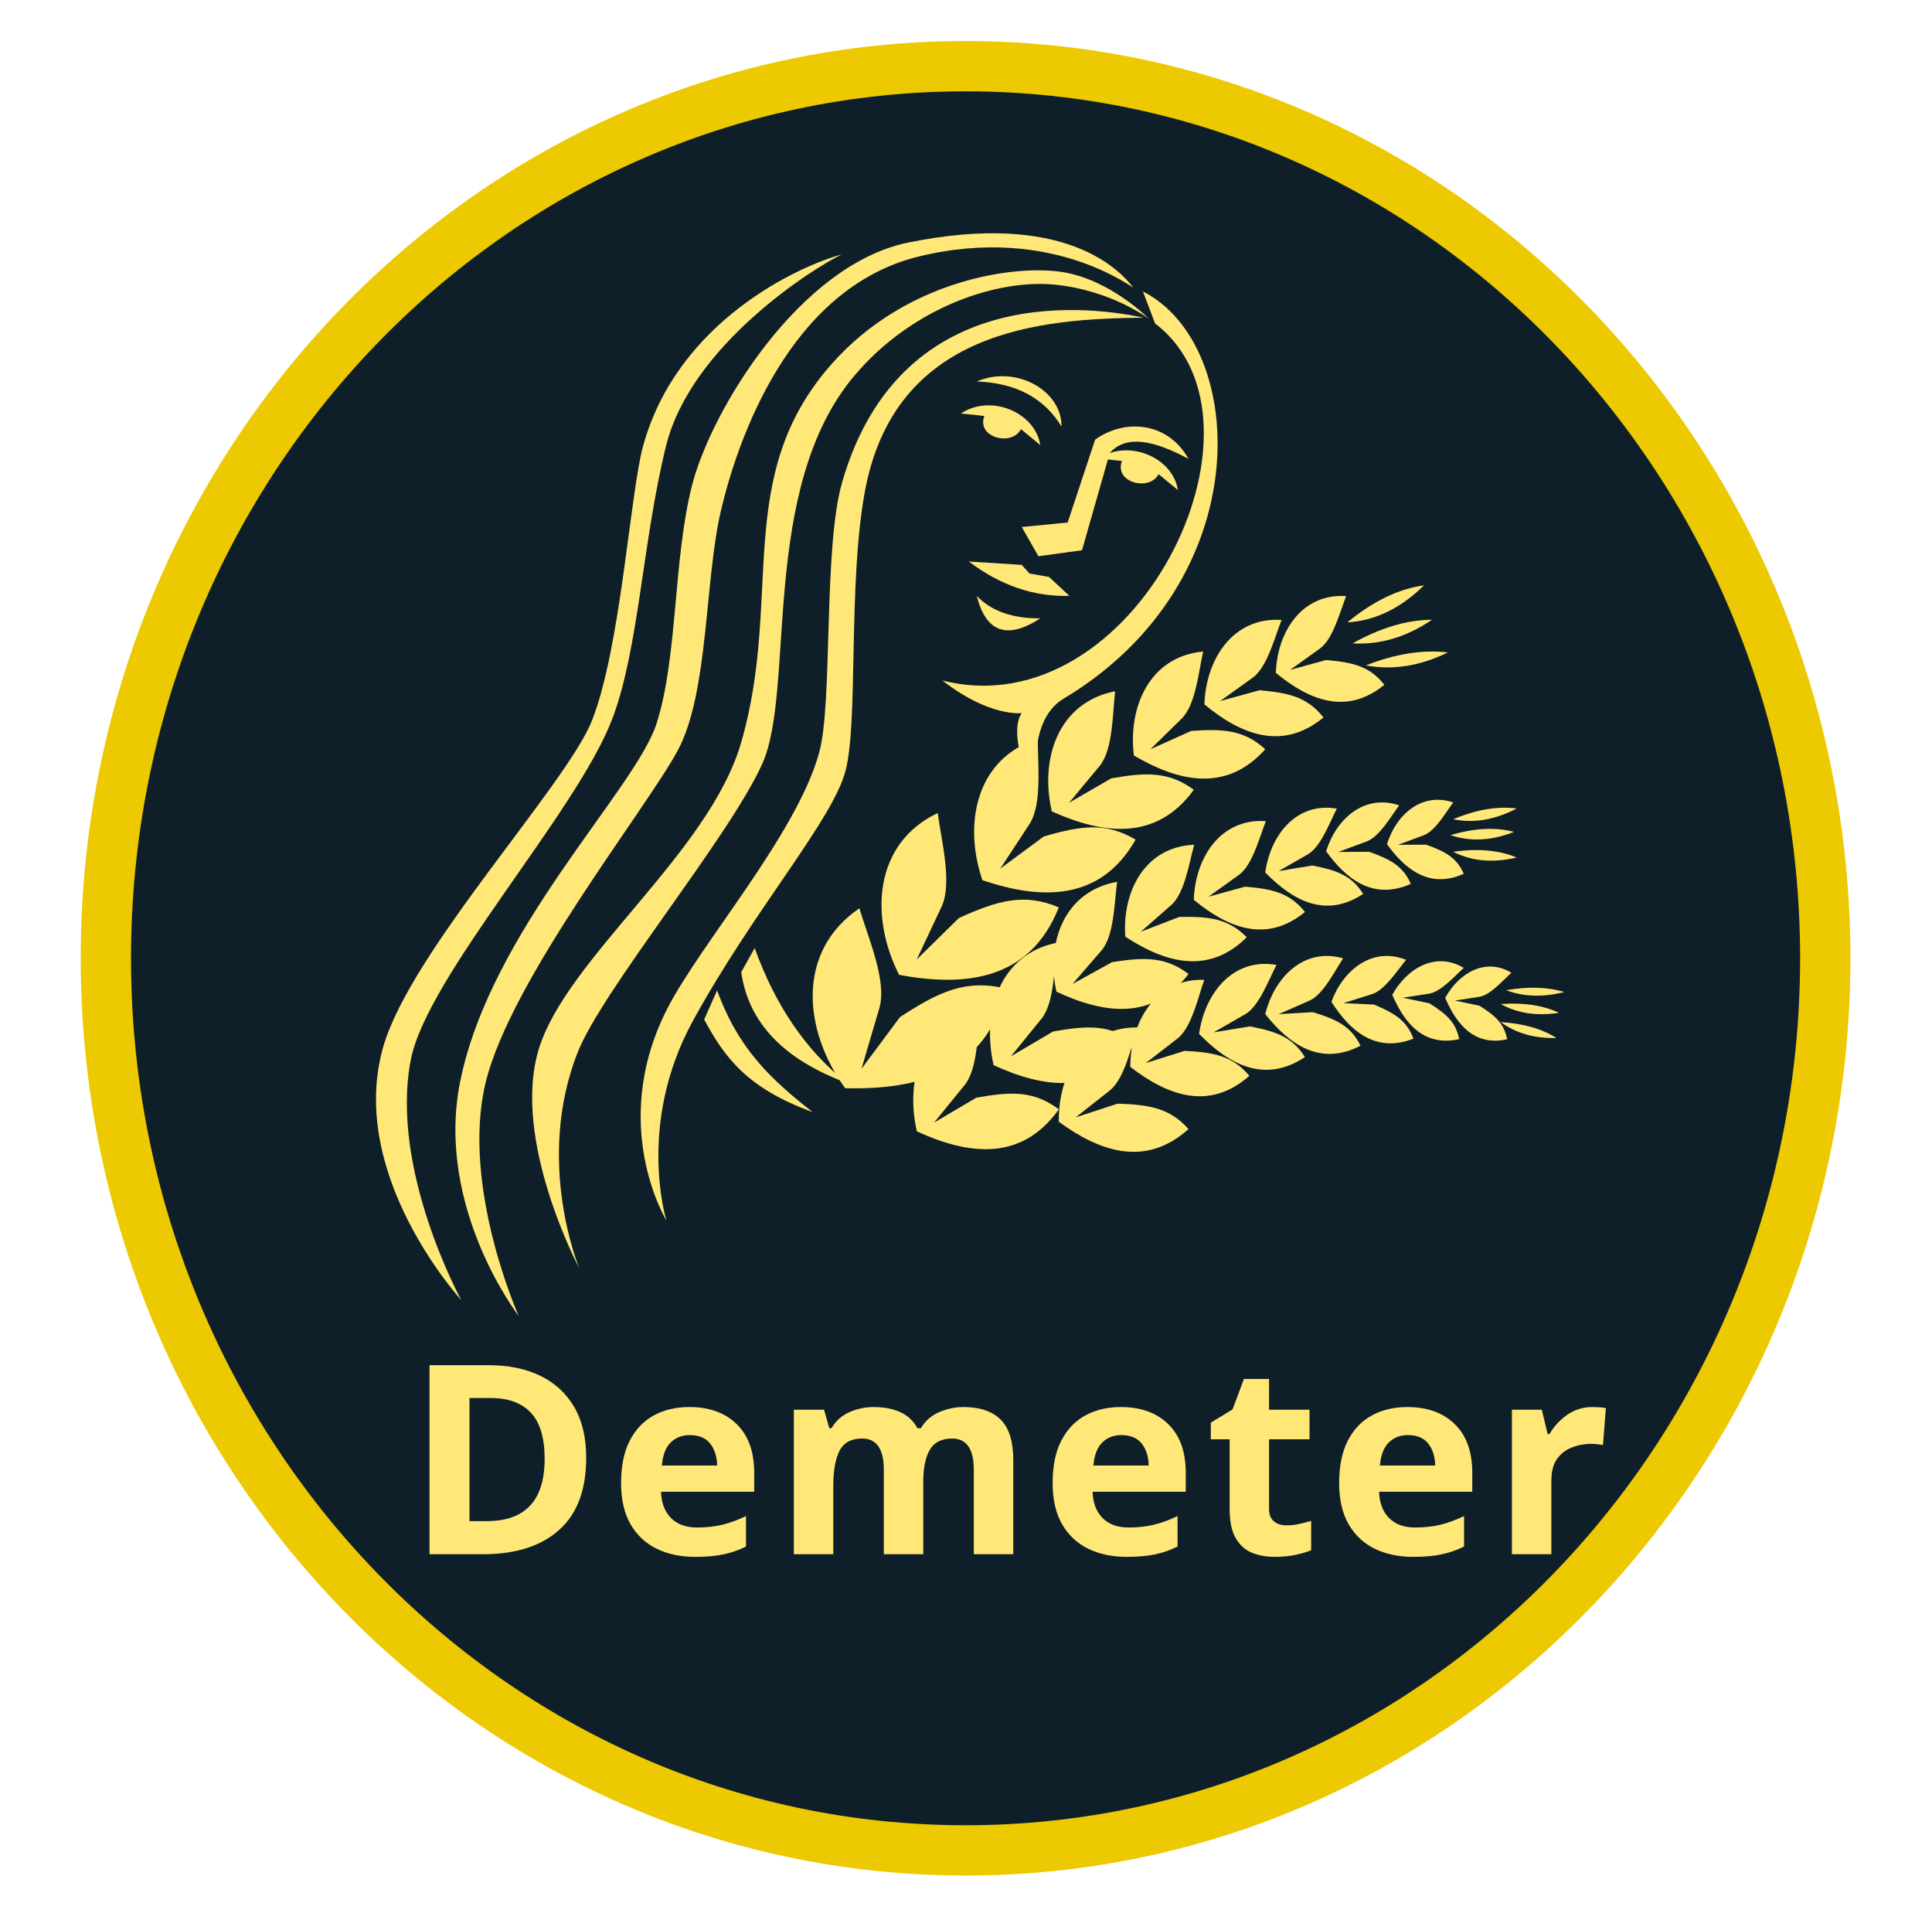
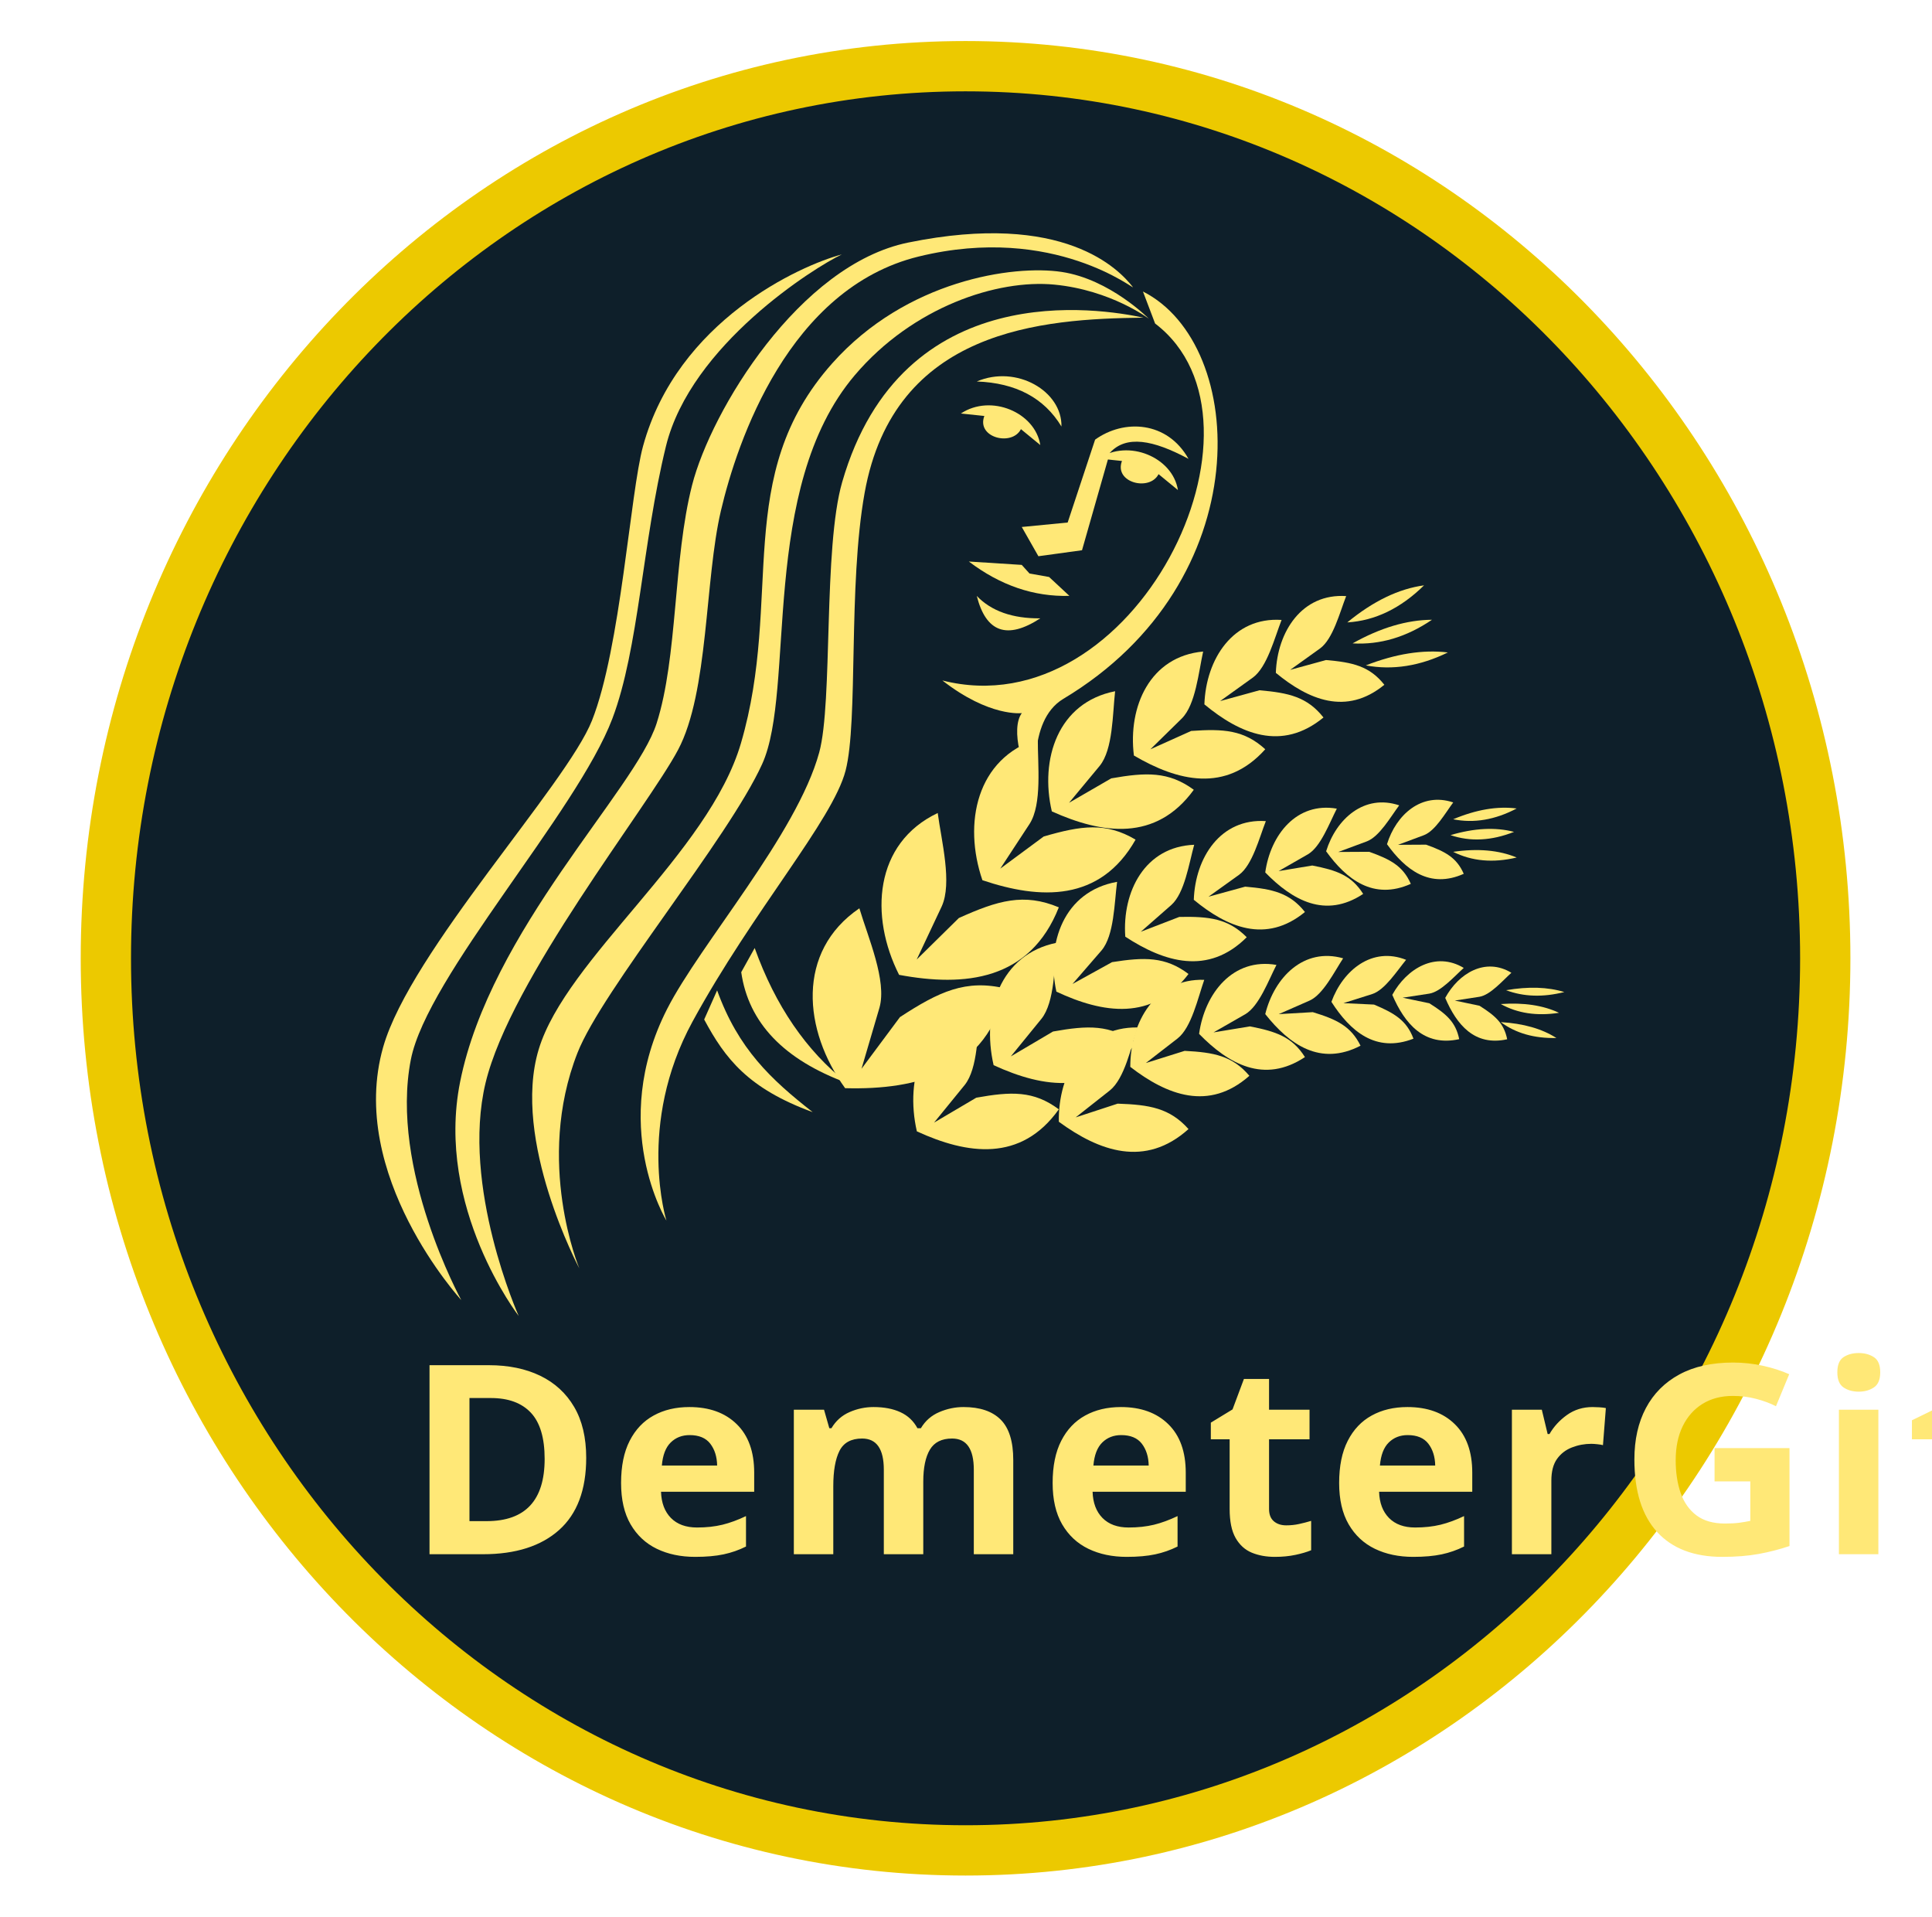
<svg xmlns="http://www.w3.org/2000/svg" width="730px" height="724px" viewBox="0 0 730 724" version="1.1">
  <g id="Logo" stroke="none" stroke-width="1" fill="none" fill-rule="evenodd">
    <g id="shutterstock_445185907" transform="translate(40, 25)">
      <path d="M649.668,336.999 C649.668,522.554 504.794,674 324.834,674 C144.874,674 0,522.554 0,336.999 C0,151.445 144.874,0 324.834,0 C504.794,0 649.668,151.445 649.668,336.999 Z" id="Fill-1" stroke="#ECC900" stroke-width="19" fill="#0E1F2A" />
-       <text id="Demeter" font-family="Nunito-Bold, Nunito" font-size="100" font-weight="bold" letter-spacing="2.88" fill="#FFE877">
-         <tspan x="113.292" y="562.119">Demeter</tspan>
+       <text id="DemeterGift" font-family="Nunito-Bold, Nunito" font-size="100" font-weight="bold" letter-spacing="2.88" fill="#FFE877">
+         <tspan x="113.292" y="562.119">DemeterGift</tspan>
      </text>
      <g id="Group-5" transform="translate(102.0715, 63.119)" fill="#FFE877">
        <path d="M294.377,34.088 L289.788,22 C329.506,42.047 333.848,131.524 259.727,175.86 C245.497,184.372 249.841,210 249.841,210 C244.061,203.428 239.663,187.138 244.022,181.258 C244.022,181.258 231.859,182.87 214,168.931 C286.637,187.385 343.505,71.456 294.377,34.088" id="Fill-29" />
        <path d="M258.996,73 C259.283,59.65 242.027,49.558 227,55.989 C241.785,56.527 252.45,62.199 258.996,73" id="Fill-31" />
        <path d="M307,85.225 C299.017,70.941 282.619,70.084 271.711,77.961 L261.341,109.269 L244,110.955 L250.284,122 L266.763,119.738 L277.259,82.973 C283.387,76.142 293.673,78.035 307,85.225" id="Fill-32" />
        <path d="M251,80 C249.072,67.672 232.358,60.56 221,68.087 L229.86,69.018 C226.756,77.22 240.312,80.615 243.687,73.997 L251,80" id="Fill-33" />
        <path d="M303,97 C301.073,84.671 284.359,77.56 273,85.087 L281.86,86.018 C278.756,94.221 292.312,97.614 295.687,90.997 L303,97" id="Fill-34" />
        <path d="M262,136.977 L254.331,129.846 L246.924,128.522 L243.987,125.275 L224,124 C235.912,133.028 248.578,137.353 262,136.977" id="Fill-35" />
        <path d="M251,145.464 C238.482,153.607 230.482,150.786 227,137 C232.497,142.73 240.496,145.553 251,145.464" id="Fill-36" />
        <path d="M182.64,255 C158.646,271.346 161.43,301.159 177.258,322.95 C204.752,323.675 230.91,316.839 238,285.327 C222.839,281.666 212.693,286.501 197.97,296.101 L183.45,315.618 L190.235,292.534 C193.103,282.378 185.959,266.113 182.64,255" id="Fill-42" />
        <path d="M212.244,219 C188.192,230.427 186.445,257.994 197.649,280.136 C222.425,284.77 247.073,282.322 258,254.633 C244.804,249.106 234.93,252.046 220.234,258.666 L204.301,274.35 L213.746,254.297 C217.793,245.458 213.657,229.605 212.244,219" id="Fill-43" />
        <path d="M250.065,191 C226.84,198.246 221.778,222.938 229.129,244.384 C250.98,251.744 273.61,252.688 287,229.063 C275.747,222.378 266.435,223.769 252.291,227.872 L235.884,240.006 L246.967,223.093 C251.749,215.622 250.004,200.765 250.065,191" id="Fill-44" />
        <path d="M279.272,173 C257.642,177.249 250.751,198.673 255.36,218.386 C274.376,226.963 294.698,229.923 309,210.225 C299.481,203.24 290.952,203.602 277.807,205.912 L261.866,215.136 L273.456,201.174 C278.473,194.996 278.298,181.657 279.272,173" id="Fill-45" />
        <path d="M312.531,158 C292.425,159.831 284.077,178.794 286.369,197.285 C302.854,206.951 321.072,211.598 336,194.921 C328.008,187.618 320.205,187.137 308.014,188 L292.606,194.929 L304.51,183.247 C309.676,178.068 310.807,165.834 312.531,158" id="Fill-46" />
        <path d="M342.168,146.065 C323.813,144.85 313.585,160.862 313,177.964 C326.451,189.091 342.179,195.913 358,182.917 C351.853,175.148 344.902,173.596 333.808,172.636 L318.95,176.719 L331.334,167.823 C336.724,163.862 339.495,152.925 342.168,146.065" id="Fill-47" />
        <path d="M366.575,137.059 C349.852,135.955 340.533,150.511 340,166.059 C352.254,176.173 366.584,182.375 381,170.561 C375.4,163.499 369.065,162.087 358.957,161.215 L345.421,164.927 L356.704,156.84 C361.615,153.239 364.139,143.296 366.575,137.059" id="Fill-48" />
        <path d="M367,147 C377.499,146.358 387.165,141.691 396,133 C386.435,134.293 376.769,138.96 367,147" id="Fill-49" />
        <path d="M369,154.923 C379.349,155.528 389.349,152.555 399,146 C389.489,146.062 379.49,149.037 369,154.923" id="Fill-50" />
        <path d="M374,163.24 C384.138,165.128 394.472,163.498 405,158.349 C395.589,157.215 385.257,158.845 374,163.24" id="Fill-51" />
        <path d="M257.271,268 C235.642,272.331 228.751,294.167 233.361,314.257 C252.376,323.001 272.698,326.017 287,305.941 C277.481,298.822 268.951,299.191 255.808,301.545 L239.864,310.947 L251.456,296.716 C256.472,290.42 256.297,276.823 257.271,268" id="Fill-52" />
        <path d="M280.017,245 C259.872,248.574 253.124,268.225 257.08,286.479 C274.588,294.695 293.402,297.749 307,279.809 C298.278,273.214 290.354,273.411 278.12,275.333 L263.17,283.586 L274.157,270.894 C278.915,265.276 278.97,252.969 280.017,245" id="Fill-53" />
        <path d="M309.149,231 C290.517,231.716 281.899,248.68 283.112,265.717 C297.847,275.354 314.422,280.479 329,265.923 C321.983,258.856 314.812,258.041 303.526,258.251 L288.98,263.858 L300.525,253.732 C305.541,249.236 307.178,238.09 309.149,231" id="Fill-54" />
        <path d="M336.223,222.061 C319.093,220.928 309.547,235.848 309,251.784 C321.553,262.153 336.232,268.509 351,256.4 C345.263,249.162 338.775,247.714 328.421,246.82 L314.554,250.624 L326.113,242.335 C331.143,238.644 333.729,228.454 336.223,222.061" id="Fill-55" />
        <path d="M363.042,217.353 C347.881,214.72 337.977,227.206 336,241.453 C346.219,251.942 358.707,259.032 373,249.562 C368.565,242.524 362.917,240.614 353.773,238.833 L341.057,240.936 L352.135,234.591 C356.963,231.754 360.22,222.854 363.042,217.353" id="Fill-56" />
        <path d="M386.611,216.104 C373.402,211.669 362.776,221.236 359,233.463 C366.677,244.101 376.866,252.072 391,245.765 C388.017,238.968 383.227,236.499 375.287,233.655 L363.603,233.718 L374.418,229.703 C379.141,227.89 383.31,220.536 386.611,216.104" id="Fill-57" />
        <path d="M407.023,215.004 C395.052,210.971 385.421,219.669 382,230.784 C388.957,240.455 398.192,247.702 411,241.967 C408.297,235.788 403.957,233.544 396.761,230.958 L386.171,231.016 L395.972,227.366 C400.254,225.717 404.031,219.032 407.023,215.004" id="Fill-58" />
        <path d="M407,221.367 C414.849,222.94 422.849,221.581 431,217.292 C423.714,216.345 415.715,217.705 407,221.367" id="Fill-59" />
        <path d="M406,227.354 C413.49,229.9 421.491,229.492 430,226.131 C422.984,224.289 414.983,224.697 406,227.354" id="Fill-60" />
        <path d="M407,233.67 C414.084,237.217 422.085,237.93 431,235.81 C424.288,233.022 416.289,232.309 407,233.67" id="Fill-61" />
        <path d="M292,32.275 C292,32.275 277.784,21.477 256.331,19.398 C234.876,17.318 202.869,27.718 180.884,53.644 C144.573,96.458 158.713,172.306 145.898,200.527 C133.082,228.748 85.475,285.782 76.133,309.593 C59.97,350.791 76.811,391 76.811,391 C76.811,391 51.07,342.641 61.478,308.283 C71.885,273.924 125.673,234.363 137.888,192.657 C154.017,137.589 134.429,91.755 172.398,49.116 C200.357,17.716 240.801,11.847 259.08,14.604 C277.361,17.36 292,32.275 292,32.275" id="Fill-64" />
        <path d="M285.951,20.29 C287.404,22.141 256.541,-3.789 205.06,8.783 C155.996,20.766 136.475,78.594 130.325,104.803 C124.174,131.01 125.737,173.292 114.125,195.154 C102.511,217.018 50.787,281.839 41.398,320.945 C32.009,360.049 53.914,409 53.914,409 C53.914,409 22.316,368.108 31.763,320.656 C43.176,263.333 97.983,210.323 106.025,185.148 C114.067,159.974 112.25,123.254 119.432,95.151 C126.616,67.048 159.882,11.92 201.097,3.509 C260.118,-8.534 280.827,13.762 285.951,20.29" id="Fill-65" />
        <path d="M176,8 C165.94,12.728 118.954,42.063 109.552,80.465 C100.595,117.044 99.319,156.919 89.312,183.334 C75.913,218.707 19.353,280.571 13.168,312.137 C5.046,353.594 32.224,403 32.224,403 C32.215,402.99 -11.087,355.756 2.716,307.391 C13.017,271.288 71.999,208.384 81.622,184.026 C92.483,156.535 96.039,98.118 100.907,80.391 C113.917,33.007 160.356,12.135 176,8" id="Fill-66" />
        <path d="M176.159,93.942 C168.911,118.985 172.684,177.057 167.461,196.146 C159.01,227.026 122.528,268.432 109.997,293.036 C87.65,336.915 109.749,373 109.749,373 C109.749,373 98.339,336.778 119.609,297.77 C142.441,255.9 172.573,221.743 177.43,202.986 C182.285,184.228 178.306,133.173 184.625,98.065 C195.782,36.075 251.796,32.319 290,31.88 C273.826,28.44 198.772,15.804 176.159,93.942 Z" id="Fill-67" />
        <path d="M143.081,270 C150.911,291.819 162.55,308.819 178,321 C154.074,312.189 140.74,298.231 138,279.128 L143.081,270" id="Fill-68" />
        <path d="M128.892,286 C136.876,308.117 149.246,319.651 165,332 C140.603,323.067 131.936,311.795 124,297.005 L128.892,286" id="Fill-69" />
        <path d="M287.778,300.003 C267.841,299.738 257.675,317.375 258.008,335.637 C273.195,346.743 290.607,353.132 307,338.394 C299.906,330.458 292.293,329.194 280.23,328.793 L264.377,333.977 L277.281,323.8 C282.891,319.277 285.273,307.466 287.778,300.003" id="Fill-70" />
        <path d="M312.951,282.015 C294.623,281.444 284.99,297.796 285,314.9 C298.783,325.545 314.69,331.808 330,318.274 C323.608,310.728 316.629,309.419 305.543,308.85 L290.883,313.448 L302.914,304.128 C308.145,299.984 310.525,288.962 312.951,282.015" id="Fill-71" />
        <path d="M340.234,276.382 C323.845,273.536 313.139,287.033 311,302.434 C322.048,313.774 335.549,321.44 351,311.202 C346.206,303.595 340.1,301.529 330.215,299.603 L316.468,301.876 L328.444,295.016 C333.664,291.95 337.185,282.328 340.234,276.382" id="Fill-72" />
        <path d="M336,294.96 C345.084,306.444 356.785,314.795 372,306.899 C368.314,299.45 362.889,296.959 353.967,294.229 L341.088,294.979 L352.777,289.848 C357.879,287.541 362.046,279.051 365.428,273.889 C350.603,269.681 339.447,281.029 336,294.96 Z" id="Fill-73" />
        <path d="M389.216,274.46 C376.385,269.357 365.375,278.345 361,290.334 C368.035,301.332 377.693,309.803 392,304.248 C389.407,297.317 384.8,294.611 377.097,291.366 L365.538,290.826 L376.443,287.382 C381.21,285.82 385.718,278.707 389.216,274.46" id="Fill-74" />
        <path d="M411,277.521 C400.443,271.177 389.517,277.633 384,287.693 C388.641,298.472 395.941,307.37 409.284,304.432 C407.973,297.9 404.306,294.843 397.993,290.872 L387.918,288.769 L397.976,287.234 C402.38,286.512 407.335,280.811 411,277.521" id="Fill-75" />
        <path d="M429,279.353 C419.226,273.432 409.109,279.457 404,288.846 C408.298,298.907 415.056,307.211 427.412,304.471 C426.199,298.373 422.802,295.519 416.957,291.813 L407.627,289.851 L416.941,288.417 C421.021,287.744 425.608,282.424 429,279.353" id="Fill-76" />
        <path d="M427,285.938 C433.634,288.432 440.968,288.664 449,286.632 C442.743,284.719 435.411,284.488 427,285.938" id="Fill-77" />
        <path d="M425,291.166 C431.306,294.67 438.638,295.772 447,294.473 C440.988,291.651 433.656,290.549 425,291.166" id="Fill-78" />
        <path d="M425,298 C430.645,302.181 437.646,304.177 446,303.988 C440.543,300.499 433.543,298.504 425,298" id="Fill-79" />
        <path d="M228.272,293 C206.643,297.33 199.751,319.169 204.361,339.257 C223.376,348.001 243.699,351.018 258,330.941 C248.481,323.822 239.952,324.19 226.808,326.545 L210.866,335.946 L222.456,321.716 C227.472,315.419 227.298,301.822 228.272,293" id="Fill-80" />
      </g>
    </g>
  </g>
</svg>
